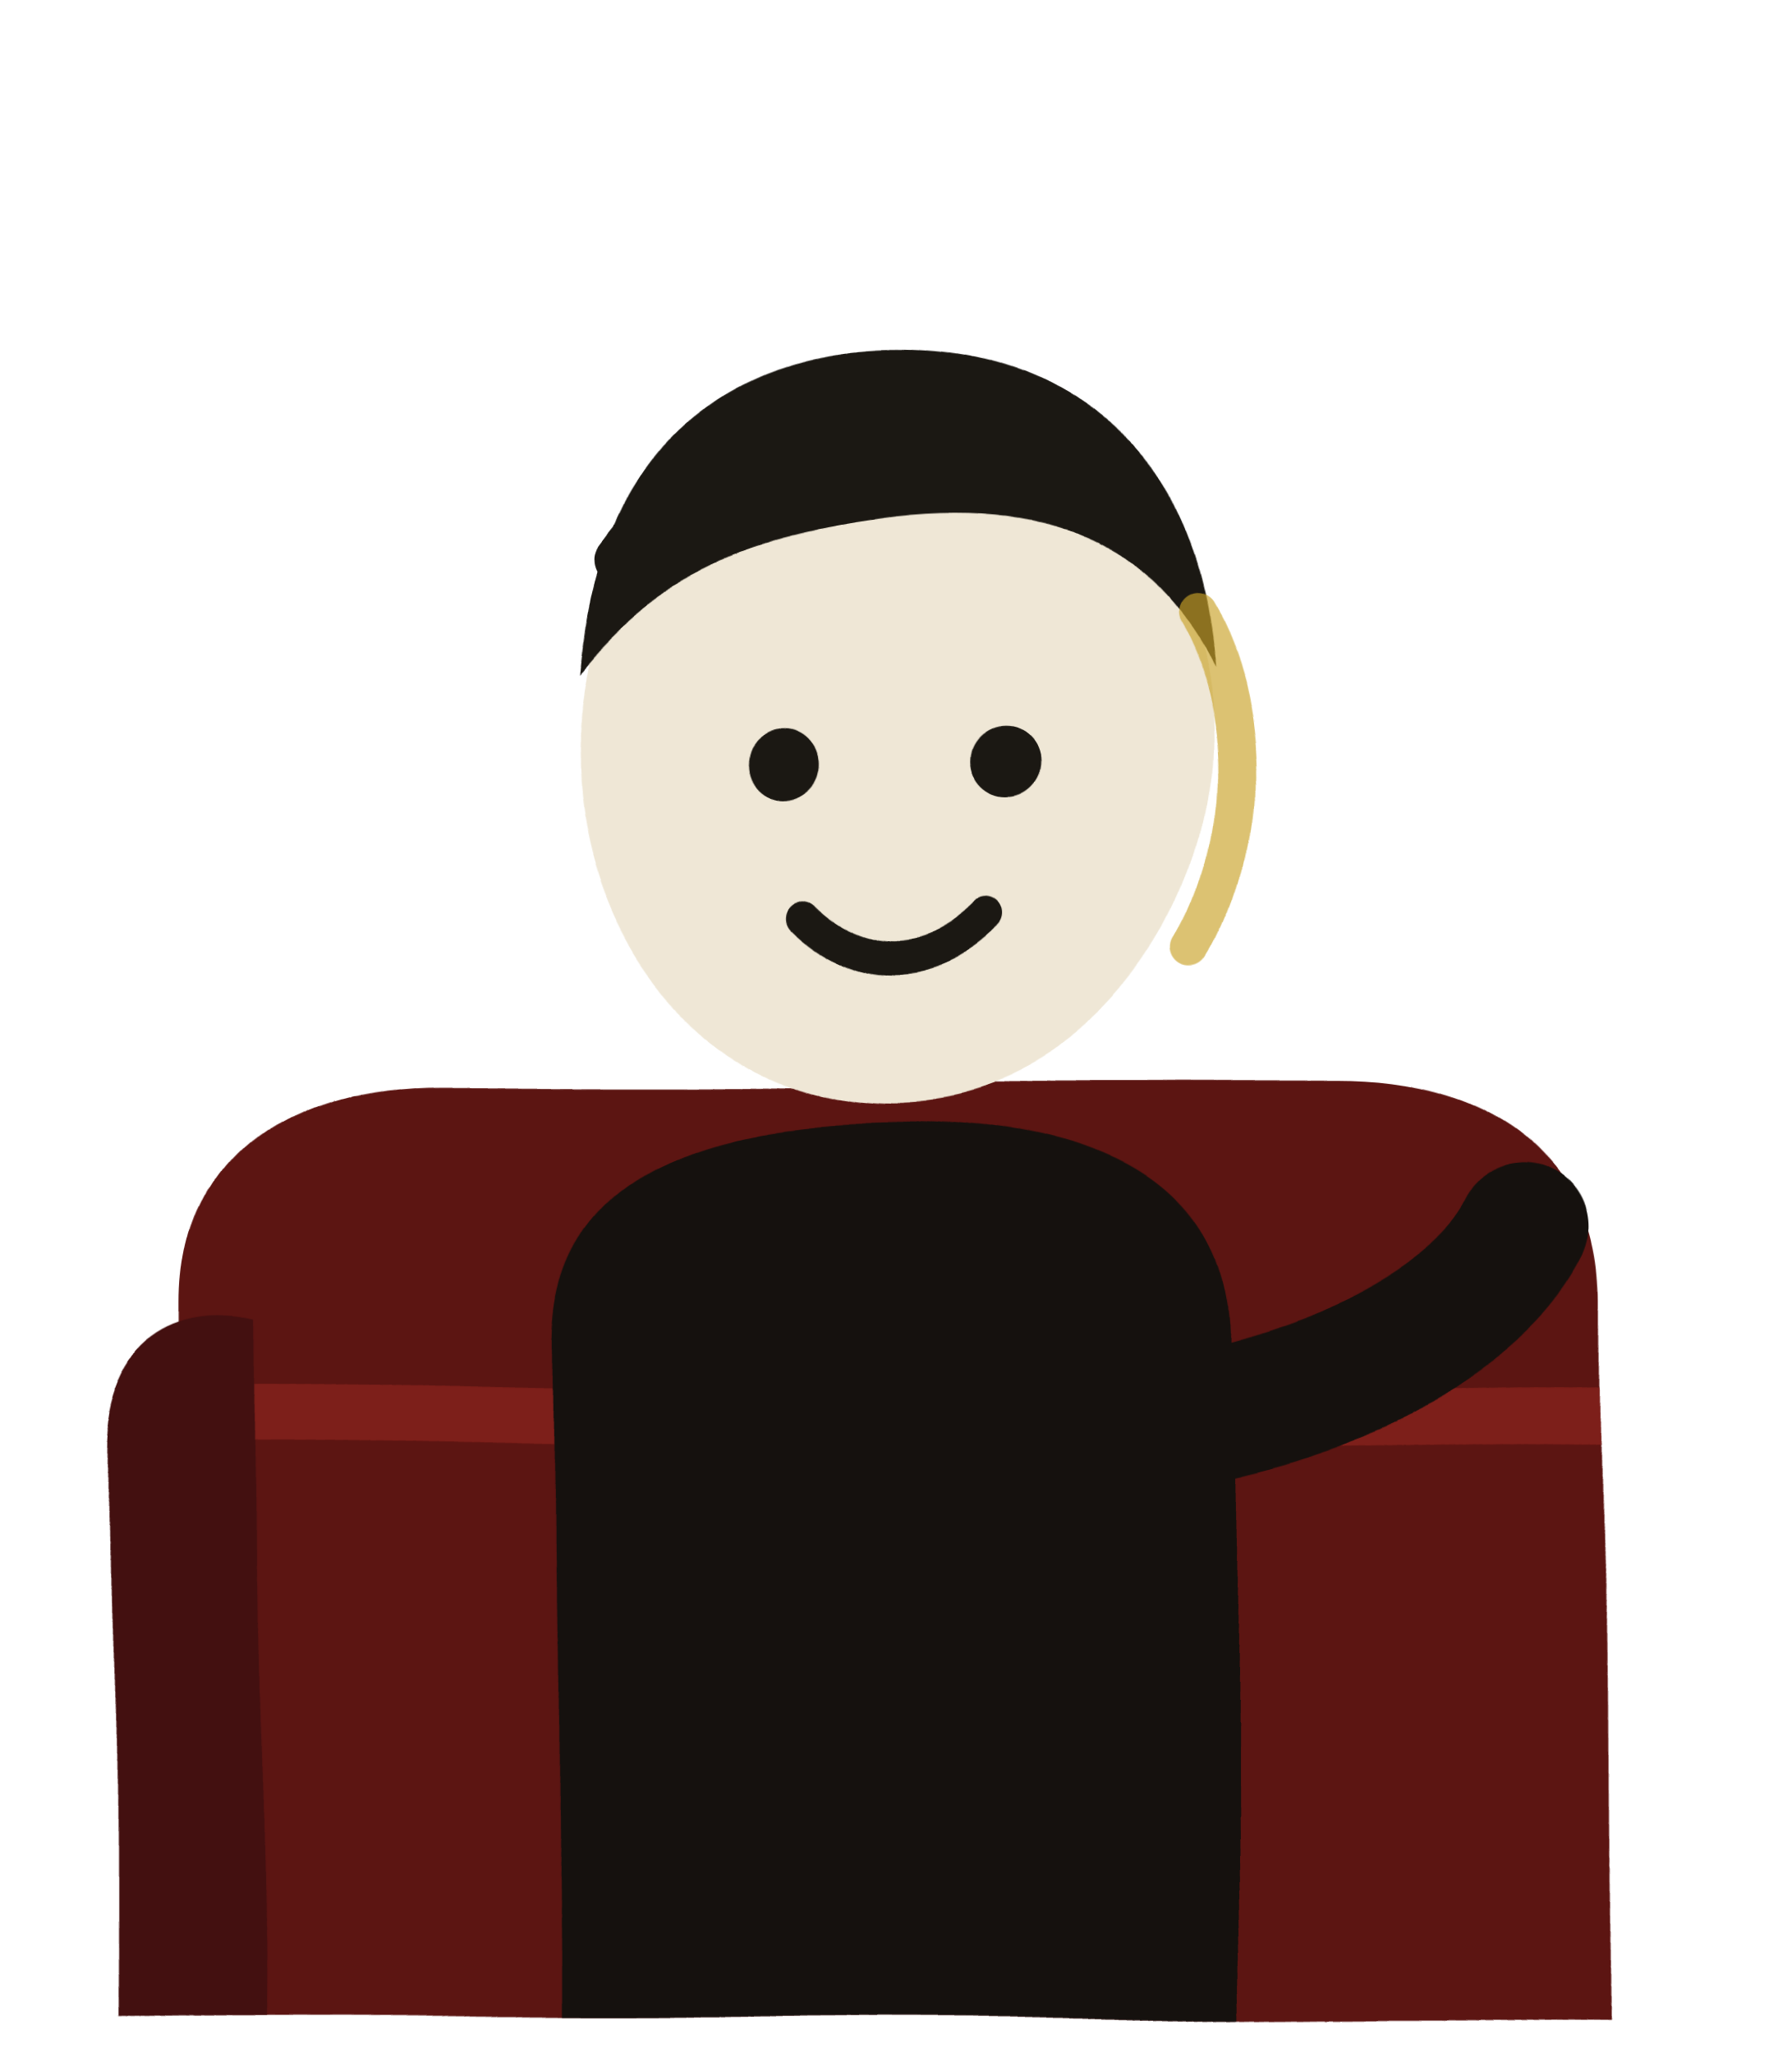
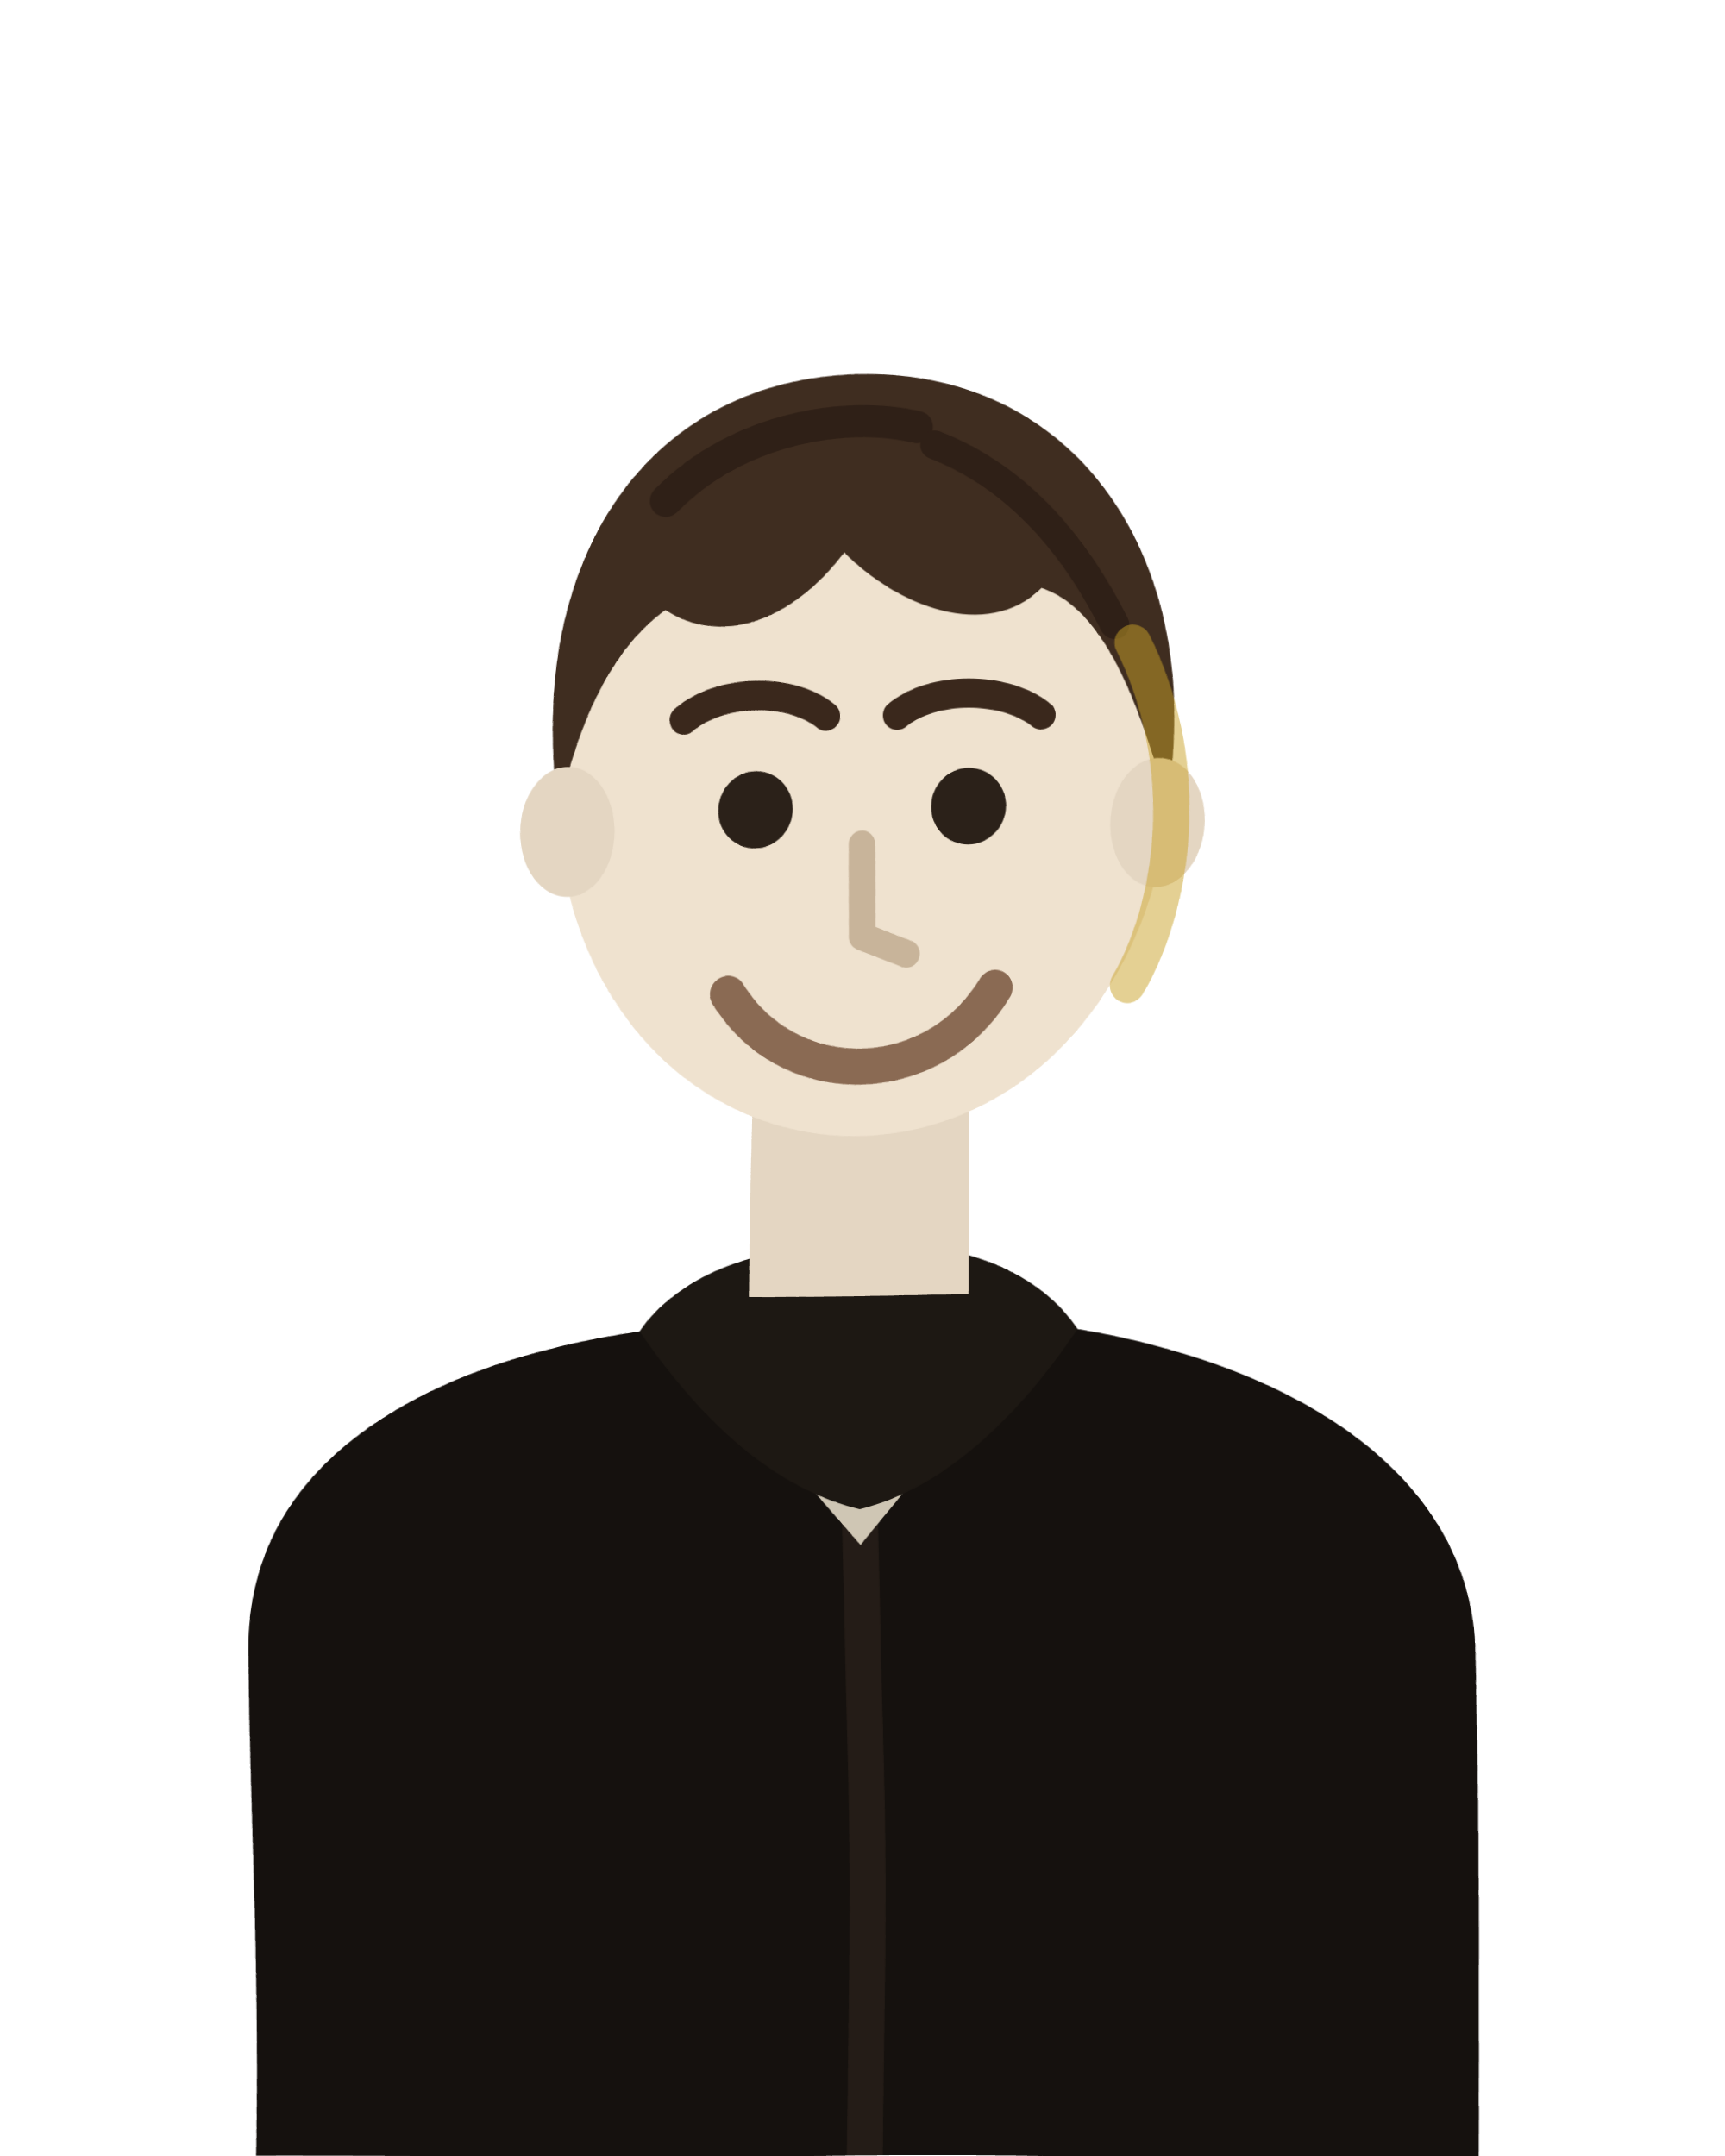
- <svg xmlns="http://www.w3.org/2000/svg" viewBox="0 0 96 110" width="96" height="110" role="img">
+ <svg xmlns="http://www.w3.org/2000/svg" viewBox="0 0 96 120" width="96" height="120" role="img">
  <defs>
    <filter id="boil-figur" x="-12%" y="-12%" width="124%" height="124%">
-       <feTurbulence type="fractalNoise" baseFrequency="0.024" numOctaves="2" seed="2" result="rauschen">
+       <feTurbulence type="fractalNoise" baseFrequency="0.022" numOctaves="2" seed="2" result="rauschen">
        <animate attributeName="seed" values="2;6;3;9;5;2" dur="0.72s" calcMode="discrete" repeatCount="indefinite" />
      </feTurbulence>
-       <feDisplacementMap in="SourceGraphic" in2="rauschen" scale="1.5" xChannelSelector="R" yChannelSelector="G" />
+       <feDisplacementMap in="SourceGraphic" in2="rauschen" scale="1.3" xChannelSelector="R" yChannelSelector="G" />
    </filter>
  </defs>
  <style>
-     /* Der Line Boil und die Dauerschleifen laufen ueber CSS bzw. einen
-        Filter. Beides laesst sich hier abschalten - entscheidend, weil diese
-        Datei als Bild eingebunden ist und JavaScript von aussen nicht
-        hineinreicht. Die Medienabfrage wertet der Browser trotzdem aus. */
+     /* Der Line Boil laeuft ueber einen Filter, der sich hier abschalten
+        laesst - entscheidend, weil diese Datei als Bild eingebunden ist und
+        JavaScript von aussen nicht hineinreicht. Die Medienabfrage wertet der
+        Browser trotzdem aus. */
    .boil { filter: url(#boil-figur); }
-     .blink { animation: tf-blink 1.1s steps(1, end) infinite; }
-     .tally { animation: tf-tally 1.6s steps(1, end) infinite; }
-     .flicker { animation: tf-flicker 6s ease-in-out infinite; }
-     .steam { animation: tf-steam 3.4s ease-in-out infinite; }
-     .playhead { animation: tf-playhead 7s linear infinite; }
- 
-     @keyframes tf-blink { 0%, 50% { opacity: 1 } 50.01%, 100% { opacity: 0 } }
-     @keyframes tf-tally { 0%, 70% { opacity: 1 } 70.01%, 85% { opacity: 0.15 } 85.01%, 100% { opacity: 1 } }
-     @keyframes tf-flicker { 0%, 100% { opacity: 0.1 } 40% { opacity: 0.2 } 46% { opacity: 0.08 } }
-     @keyframes tf-steam { 0%, 100% { opacity: 0.7 } 50% { opacity: 0.2 } }
-     @keyframes tf-playhead { 0% { transform: translateX(0) } 50% { transform: translateX(142px) } 100% { transform: translateX(0) } }
- 
    @media (prefers-reduced-motion: reduce) {
      .boil { filter: none; }
-       .blink, .tally, .flicker, .steam, .playhead { animation: none; }
    }
  </style>
  <g class="boil">
-     <path d="M10 108 L10 70 C10 62 16 58 24 58 L72 58 C80 58 86 62 86 70 L86 108 Z" fill="#5c1512" />
-     <path d="M10 76 L86 76" stroke="#7d1f1a" stroke-width="3" />
-     <path d="M6 108 L6 78 C6 72 10 70 14 71 L14 108 Z" fill="#431010" />
-     <path d="M30 108 L30 72 C30 64 36 60 48 60 C60 60 66 64 66 72 L66 108 Z" fill="#15110e" />
-     <path d="M64 76 C74 74 80 70 82 66" stroke="#15110e" stroke-width="7" stroke-linecap="round" fill="none" />
-     <ellipse cx="48" cy="40" rx="17" ry="19" fill="#efe7d6" />
-     <path d="M31 36 C32 24 39 19 48 19 C57 19 64 24 65 36 C62 30 57 27 48 28 C40 29 35 31 31 36 Z" fill="#1b1813" />
-     <path d="M33 30 C38 23 45 21 51 22" stroke="#1b1813" stroke-width="2.4" stroke-linecap="round" fill="none" />
-     <circle cx="42" cy="41" r="1.9" fill="#1b1813" />
-     <circle cx="54" cy="41" r="1.9" fill="#1b1813" />
-     <path d="M43 49 C46 52 50 52 53 49" stroke="#1b1813" stroke-width="1.8" stroke-linecap="round" fill="none" />
-     <path d="M64 33 C67 38 67 46 64 51" stroke="#c9a227" stroke-width="2" stroke-linecap="round" fill="none" opacity="0.65" />
+     <path d="M14 120 L14 92 C14 82 24 76 36 74 L60 74 C72 76 82 82 82 92 L82 120 Z" fill="#15110e" />
+     <path d="M48 76 L48 120" stroke="#241c17" stroke-width="2" />
+     <path d="M38 74 L48 86 L58 74 L54 72 L48 78 L42 72 Z" fill="#cfc6b4" />
+     <path d="M36 74 C40 80 44 83 48 84 C52 83 56 80 60 74              C58 71 54 69 48 69 C42 69 38 71 36 74 Z" fill="#1d1813" />
+     <path d="M42 60 L54 60 L54 72 L42 72 Z" fill="#e4d6c2" />
+     <ellipse cx="48" cy="44.5" rx="17" ry="18.5" fill="#efe2cf" />
+     <path d="M31 45 C29 30 37 21 48 21 C59 21 67 30 65 45              C63 38 61 34 58 33              C55 36 50 34 47 31              C44 35 40 36 37 34              C34 36 32 40 31 45 Z" fill="#3f2d20" />
+     <path d="M37 28 C41 24 47 23 51 24" stroke="#2f2017" stroke-width="1.8" stroke-linecap="round" fill="none" />
+     <path d="M52 25 C57 27 60 31 62 35" stroke="#2f2017" stroke-width="1.6" stroke-linecap="round" fill="none" />
+     <ellipse cx="31.5" cy="46" rx="2.6" ry="3.6" fill="#e4d6c2" />
+     <ellipse cx="64.5" cy="46" rx="2.6" ry="3.6" fill="#e4d6c2" />
+     <path d="M38 40 C40 38.4 44 38.4 46 40" stroke="#3a281c" stroke-width="1.6" stroke-linecap="round" fill="none" />
+     <path d="M50 40 C52 38.4 56 38.4 58 40" stroke="#3a281c" stroke-width="1.6" stroke-linecap="round" fill="none" />
+     <circle cx="42" cy="45" r="2.1" fill="#2b2119" />
+     <circle cx="54" cy="45" r="2.1" fill="#2b2119" />
+     <path d="M48 47 L48 52 L50.5 53" stroke="#c8b49a" stroke-width="1.5" stroke-linecap="round" stroke-linejoin="round" fill="none" />
+     <path d="M40.5 55 C44 60.5 52 60.5 55.5 55" stroke="#8a6a53" stroke-width="2" stroke-linecap="round" fill="none" />
+     <path d="M63 36 C66 42 66 50 63 55" stroke="#c9a227" stroke-width="2" stroke-linecap="round" fill="none" opacity="0.5" />
  </g>
</svg>
